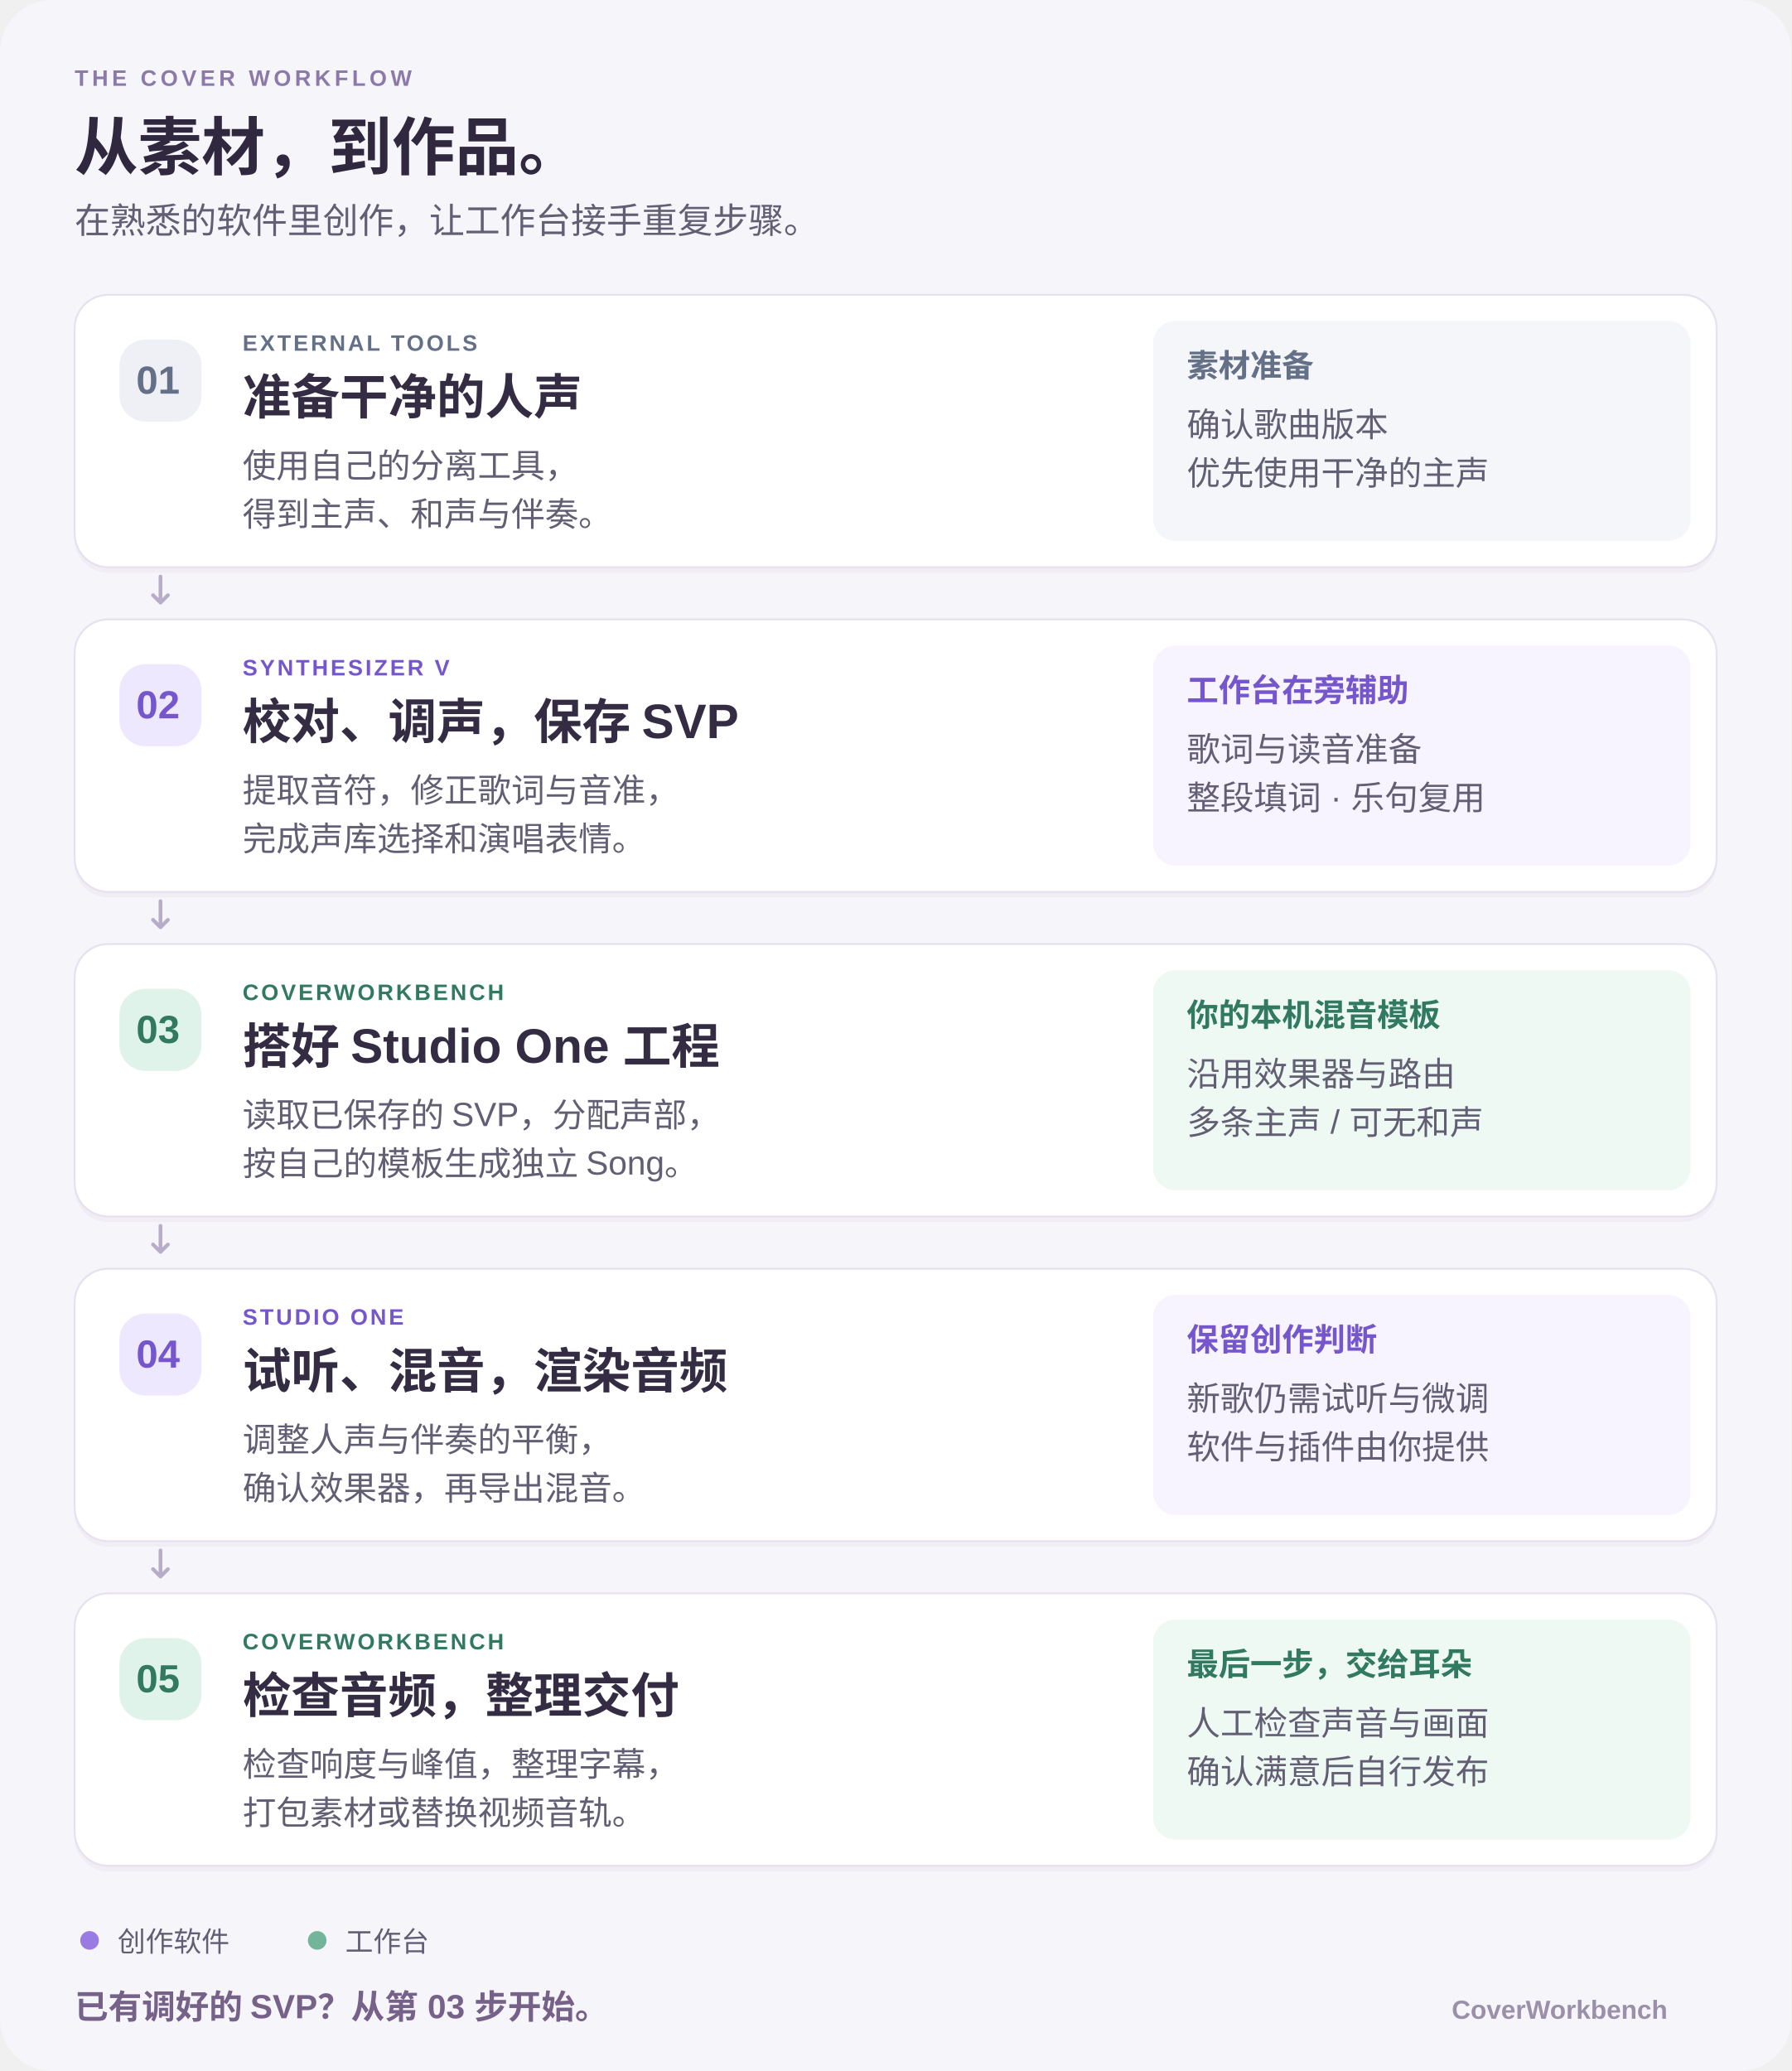
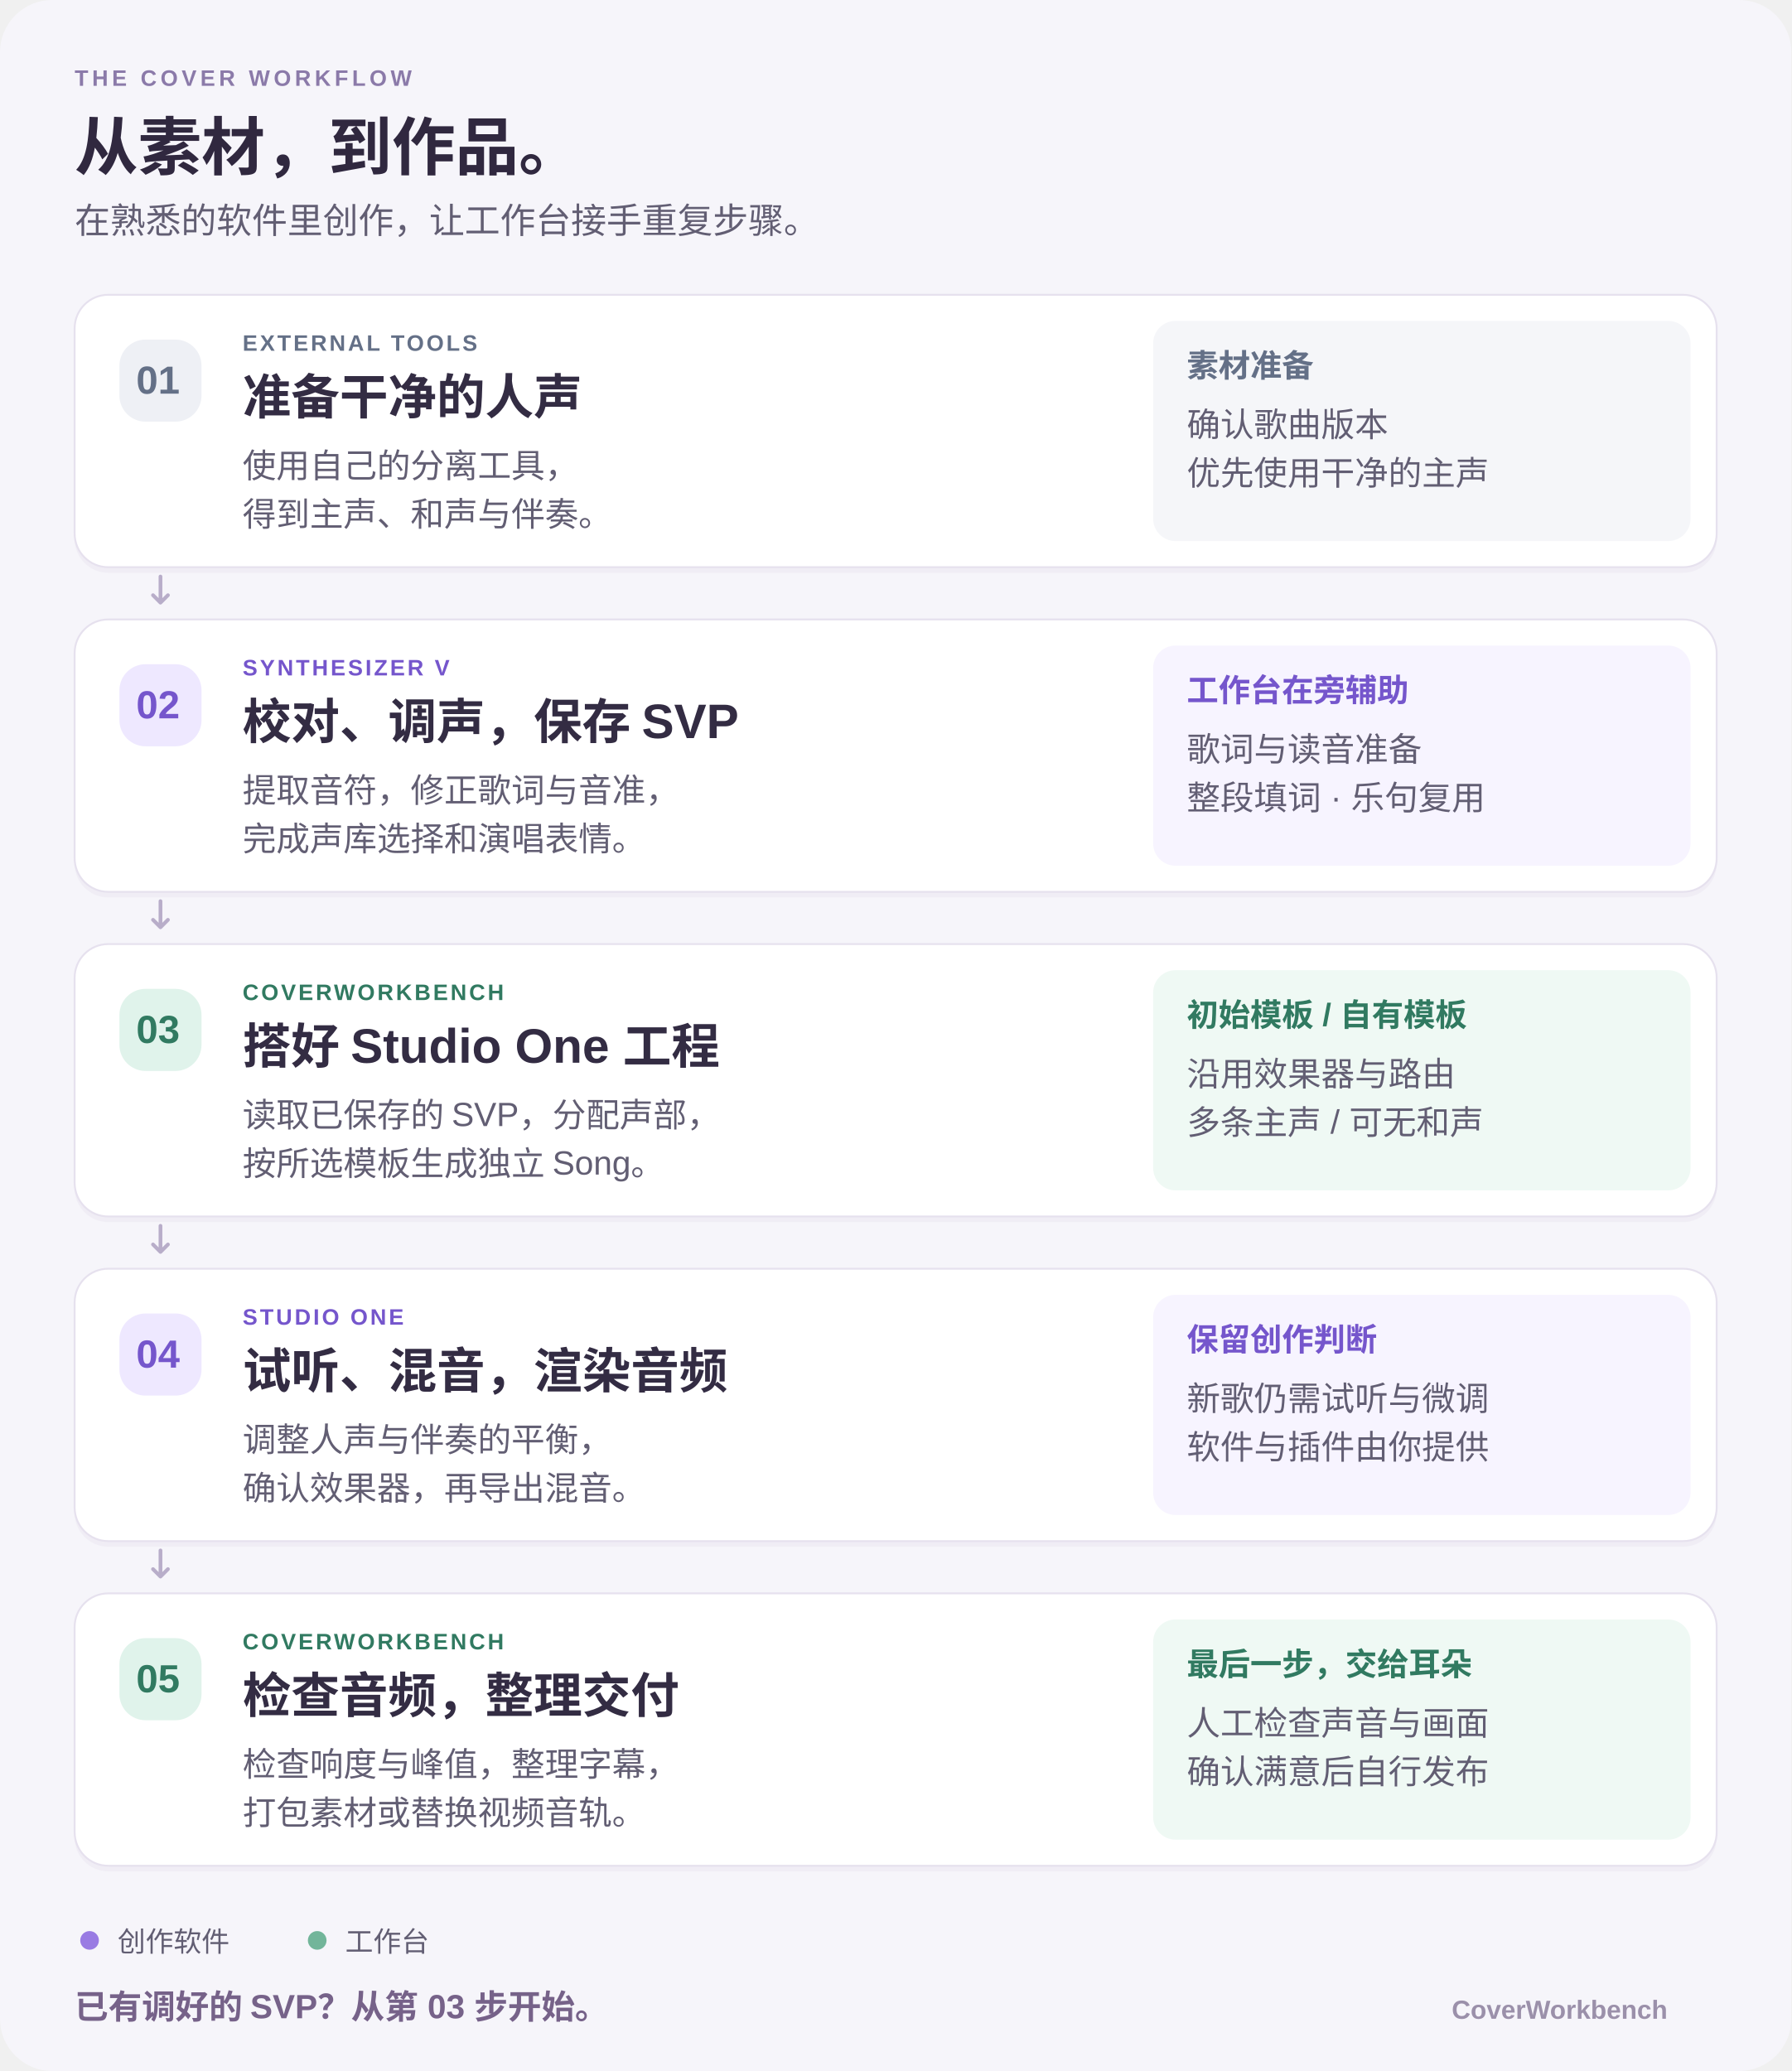
<svg xmlns="http://www.w3.org/2000/svg" width="960" height="1110" viewBox="0 0 960 1110" role="img" aria-labelledby="title desc" xml:lang="zh">
  <rect width="960" height="1110" rx="28" fill="#f6f5fa" />
  <g font-family="Segoe UI, Microsoft YaHei, PingFang SC, Arial, sans-serif">
    <text x="40" y="46" font-size="12" fill="#8b7aa9" font-weight="600" letter-spacing="2">THE COVER WORKFLOW</text>
    <text x="40" y="91" font-size="34" fill="#30283f" font-weight="700">从素材，到作品。</text>
    <text x="40" y="125" font-size="19" fill="#625e73" font-weight="400">在熟悉的软件里创作，让工作台接手重复步骤。</text>
    <rect x="40" y="161" width="880" height="146" rx="18" fill="#eae6f0" opacity=".5" />
    <rect x="40" y="158" width="880" height="146" rx="18" fill="white" stroke="#e6e1ee" />
    <rect x="64" y="182" width="44" height="44" rx="14" fill="#eef0f5" />
    <text x="73" y="211" font-size="21" fill="#647087" font-weight="700">01</text>
    <text x="130" y="188" font-size="12" fill="#647087" font-weight="700" letter-spacing="1.3">EXTERNAL TOOLS</text>
    <text x="130" y="222" font-size="26" fill="#332c43" font-weight="650">准备干净的人声</text>
    <text x="130" y="256" font-size="18" fill="#625e73" font-weight="400">使用自己的分离工具，</text>
    <text x="130" y="282" font-size="18" fill="#625e73" font-weight="400">得到主声、和声与伴奏。</text>
    <rect x="618" y="172" width="288" height="118" rx="12" fill="#f5f6f9" />
    <text x="636" y="202" font-size="17" fill="#647087" font-weight="600">素材准备</text>
    <text x="636" y="234" font-size="18" fill="#625e73" font-weight="400">确认歌曲版本</text>
    <text x="636" y="260" font-size="18" fill="#625e73" font-weight="400">优先使用干净的主声</text>
    <path d="M86 309v14m-4-4 4 4 4-4" stroke="#b8adc9" stroke-width="2" fill="none" stroke-linecap="round" stroke-linejoin="round" />
    <rect x="40" y="335" width="880" height="146" rx="18" fill="#eae6f0" opacity=".5" />
    <rect x="40" y="332" width="880" height="146" rx="18" fill="white" stroke="#e6e1ee" />
    <rect x="64" y="356" width="44" height="44" rx="14" fill="#eee8ff" />
    <text x="73" y="385" font-size="21" fill="#7556cc" font-weight="700">02</text>
    <text x="130" y="362" font-size="12" fill="#7556cc" font-weight="700" letter-spacing="1.3">SYNTHESIZER V</text>
    <text x="130" y="396" font-size="26" fill="#332c43" font-weight="650">校对、调声，保存 SVP</text>
    <text x="130" y="430" font-size="18" fill="#625e73" font-weight="400">提取音符，修正歌词与音准，</text>
    <text x="130" y="456" font-size="18" fill="#625e73" font-weight="400">完成声库选择和演唱表情。</text>
    <rect x="618" y="346" width="288" height="118" rx="12" fill="#f7f4ff" />
    <text x="636" y="376" font-size="17" fill="#7556cc" font-weight="600">工作台在旁辅助</text>
    <text x="636" y="408" font-size="18" fill="#625e73" font-weight="400">歌词与读音准备</text>
    <text x="636" y="434" font-size="18" fill="#625e73" font-weight="400">整段填词 · 乐句复用</text>
    <path d="M86 483v14m-4-4 4 4 4-4" stroke="#b8adc9" stroke-width="2" fill="none" stroke-linecap="round" stroke-linejoin="round" />
    <rect x="40" y="509" width="880" height="146" rx="18" fill="#eae6f0" opacity=".5" />
    <rect x="40" y="506" width="880" height="146" rx="18" fill="white" stroke="#e6e1ee" />
    <rect x="64" y="530" width="44" height="44" rx="14" fill="#e0f3eb" />
    <text x="73" y="559" font-size="21" fill="#317a61" font-weight="700">03</text>
    <text x="130" y="536" font-size="12" fill="#317a61" font-weight="700" letter-spacing="1.3">COVERWORKBENCH</text>
    <text x="130" y="570" font-size="26" fill="#332c43" font-weight="650">搭好 Studio One 工程</text>
    <text x="130" y="604" font-size="18" fill="#625e73" font-weight="400">读取已保存的 SVP，分配声部，</text>
-     <text x="130" y="630" font-size="18" fill="#625e73" font-weight="400">按自己的模板生成独立 Song。</text>
+     <text x="130" y="630" font-size="18" fill="#625e73" font-weight="400">按所选模板生成独立 Song。</text>
    <rect x="618" y="520" width="288" height="118" rx="12" fill="#eff9f4" />
-     <text x="636" y="550" font-size="17" fill="#317a61" font-weight="600">你的本机混音模板</text>
+     <text x="636" y="550" font-size="17" fill="#317a61" font-weight="600">初始模板 / 自有模板</text>
    <text x="636" y="582" font-size="18" fill="#625e73" font-weight="400">沿用效果器与路由</text>
    <text x="636" y="608" font-size="18" fill="#625e73" font-weight="400">多条主声 / 可无和声</text>
    <path d="M86 657v14m-4-4 4 4 4-4" stroke="#b8adc9" stroke-width="2" fill="none" stroke-linecap="round" stroke-linejoin="round" />
    <rect x="40" y="683" width="880" height="146" rx="18" fill="#eae6f0" opacity=".5" />
    <rect x="40" y="680" width="880" height="146" rx="18" fill="white" stroke="#e6e1ee" />
    <rect x="64" y="704" width="44" height="44" rx="14" fill="#eee8ff" />
    <text x="73" y="733" font-size="21" fill="#7556cc" font-weight="700">04</text>
    <text x="130" y="710" font-size="12" fill="#7556cc" font-weight="700" letter-spacing="1.3">STUDIO ONE</text>
    <text x="130" y="744" font-size="26" fill="#332c43" font-weight="650">试听、混音，渲染音频</text>
    <text x="130" y="778" font-size="18" fill="#625e73" font-weight="400">调整人声与伴奏的平衡，</text>
    <text x="130" y="804" font-size="18" fill="#625e73" font-weight="400">确认效果器，再导出混音。</text>
    <rect x="618" y="694" width="288" height="118" rx="12" fill="#f7f4ff" />
    <text x="636" y="724" font-size="17" fill="#7556cc" font-weight="600">保留创作判断</text>
    <text x="636" y="756" font-size="18" fill="#625e73" font-weight="400">新歌仍需试听与微调</text>
    <text x="636" y="782" font-size="18" fill="#625e73" font-weight="400">软件与插件由你提供</text>
    <path d="M86 831v14m-4-4 4 4 4-4" stroke="#b8adc9" stroke-width="2" fill="none" stroke-linecap="round" stroke-linejoin="round" />
    <rect x="40" y="857" width="880" height="146" rx="18" fill="#eae6f0" opacity=".5" />
    <rect x="40" y="854" width="880" height="146" rx="18" fill="white" stroke="#e6e1ee" />
    <rect x="64" y="878" width="44" height="44" rx="14" fill="#e0f3eb" />
    <text x="73" y="907" font-size="21" fill="#317a61" font-weight="700">05</text>
    <text x="130" y="884" font-size="12" fill="#317a61" font-weight="700" letter-spacing="1.3">COVERWORKBENCH</text>
    <text x="130" y="918" font-size="26" fill="#332c43" font-weight="650">检查音频，整理交付</text>
    <text x="130" y="952" font-size="18" fill="#625e73" font-weight="400">检查响度与峰值，整理字幕，</text>
    <text x="130" y="978" font-size="18" fill="#625e73" font-weight="400">打包素材或替换视频音轨。</text>
    <rect x="618" y="868" width="288" height="118" rx="12" fill="#eff9f4" />
    <text x="636" y="898" font-size="17" fill="#317a61" font-weight="600">最后一步，交给耳朵</text>
    <text x="636" y="930" font-size="18" fill="#625e73" font-weight="400">人工检查声音与画面</text>
    <text x="636" y="956" font-size="18" fill="#625e73" font-weight="400">确认满意后自行发布</text>
    <circle cx="48" cy="1040" r="5" fill="#997be3" />
    <text x="63" y="1046" font-size="15" fill="#625e73" font-weight="400">创作软件</text>
    <circle cx="170" cy="1040" r="5" fill="#72b59a" />
    <text x="185" y="1046" font-size="15" fill="#625e73" font-weight="400">工作台</text>
    <text x="40" y="1082" font-size="18" fill="#766289" font-weight="600">已有调好的 SVP？从第 03 步开始。</text>
    <text x="778" y="1082" font-size="14" fill="#9b90aa" font-weight="600">CoverWorkbench</text>
  </g>
</svg>
